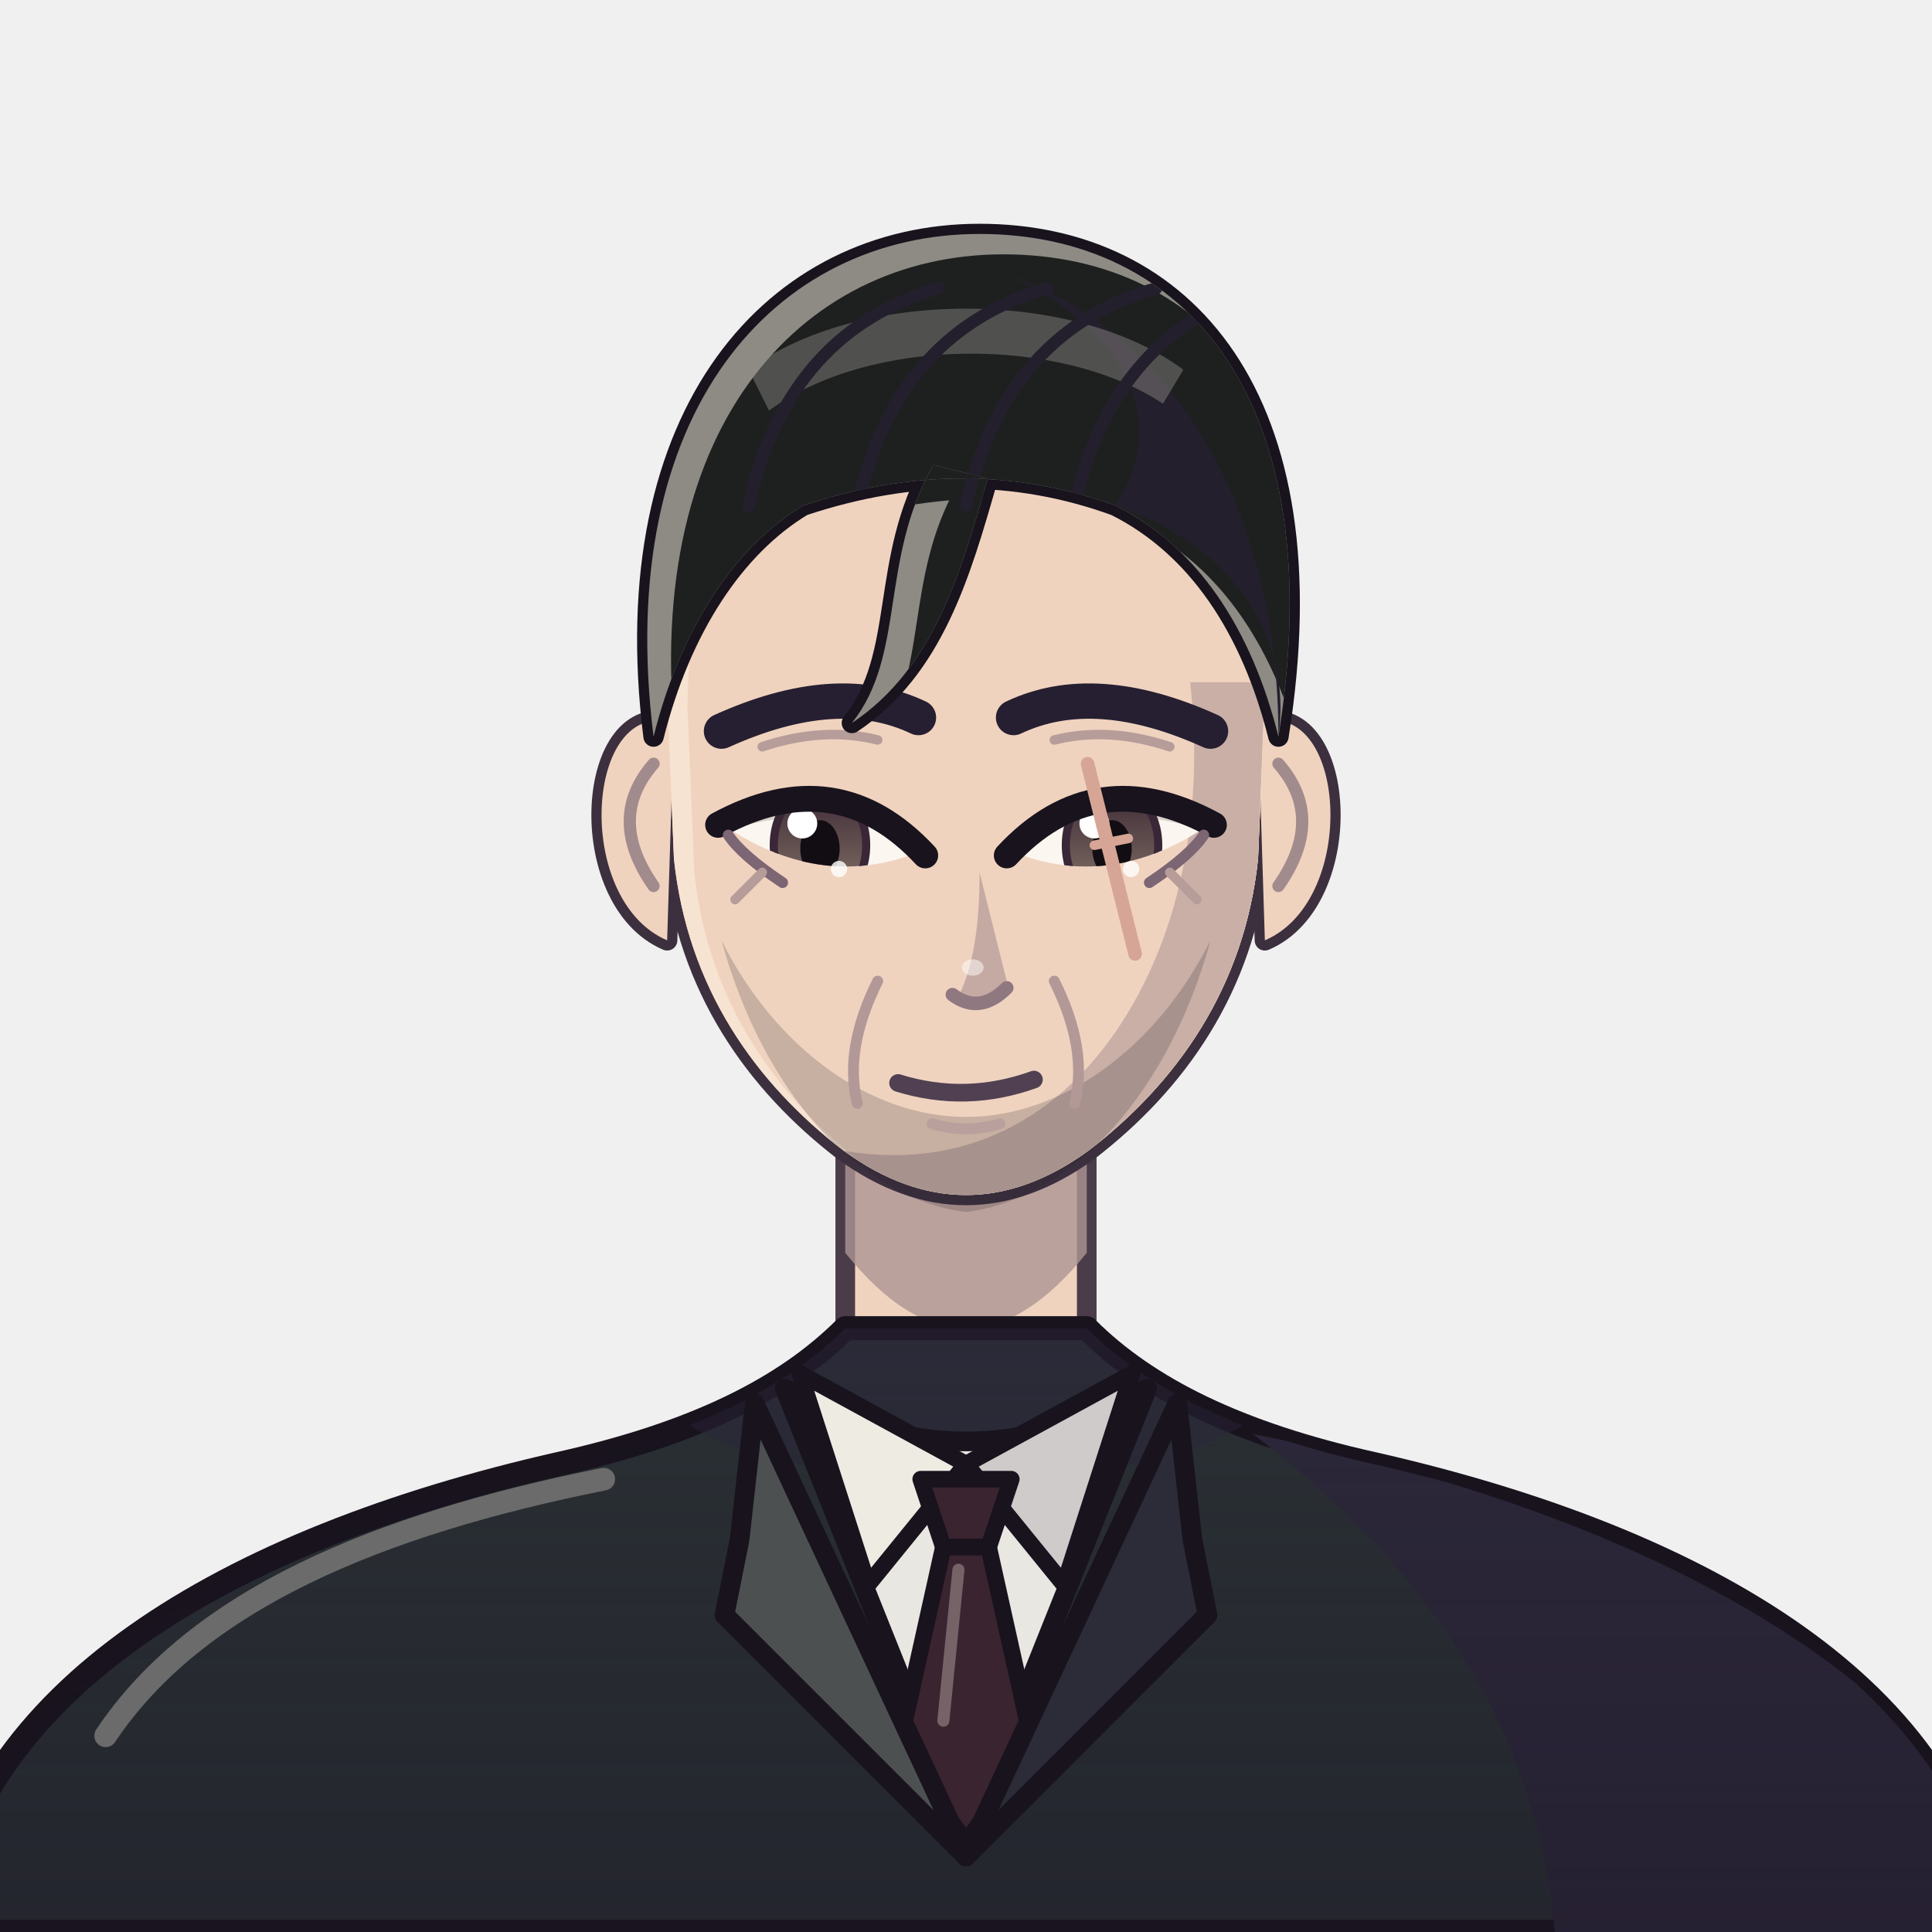
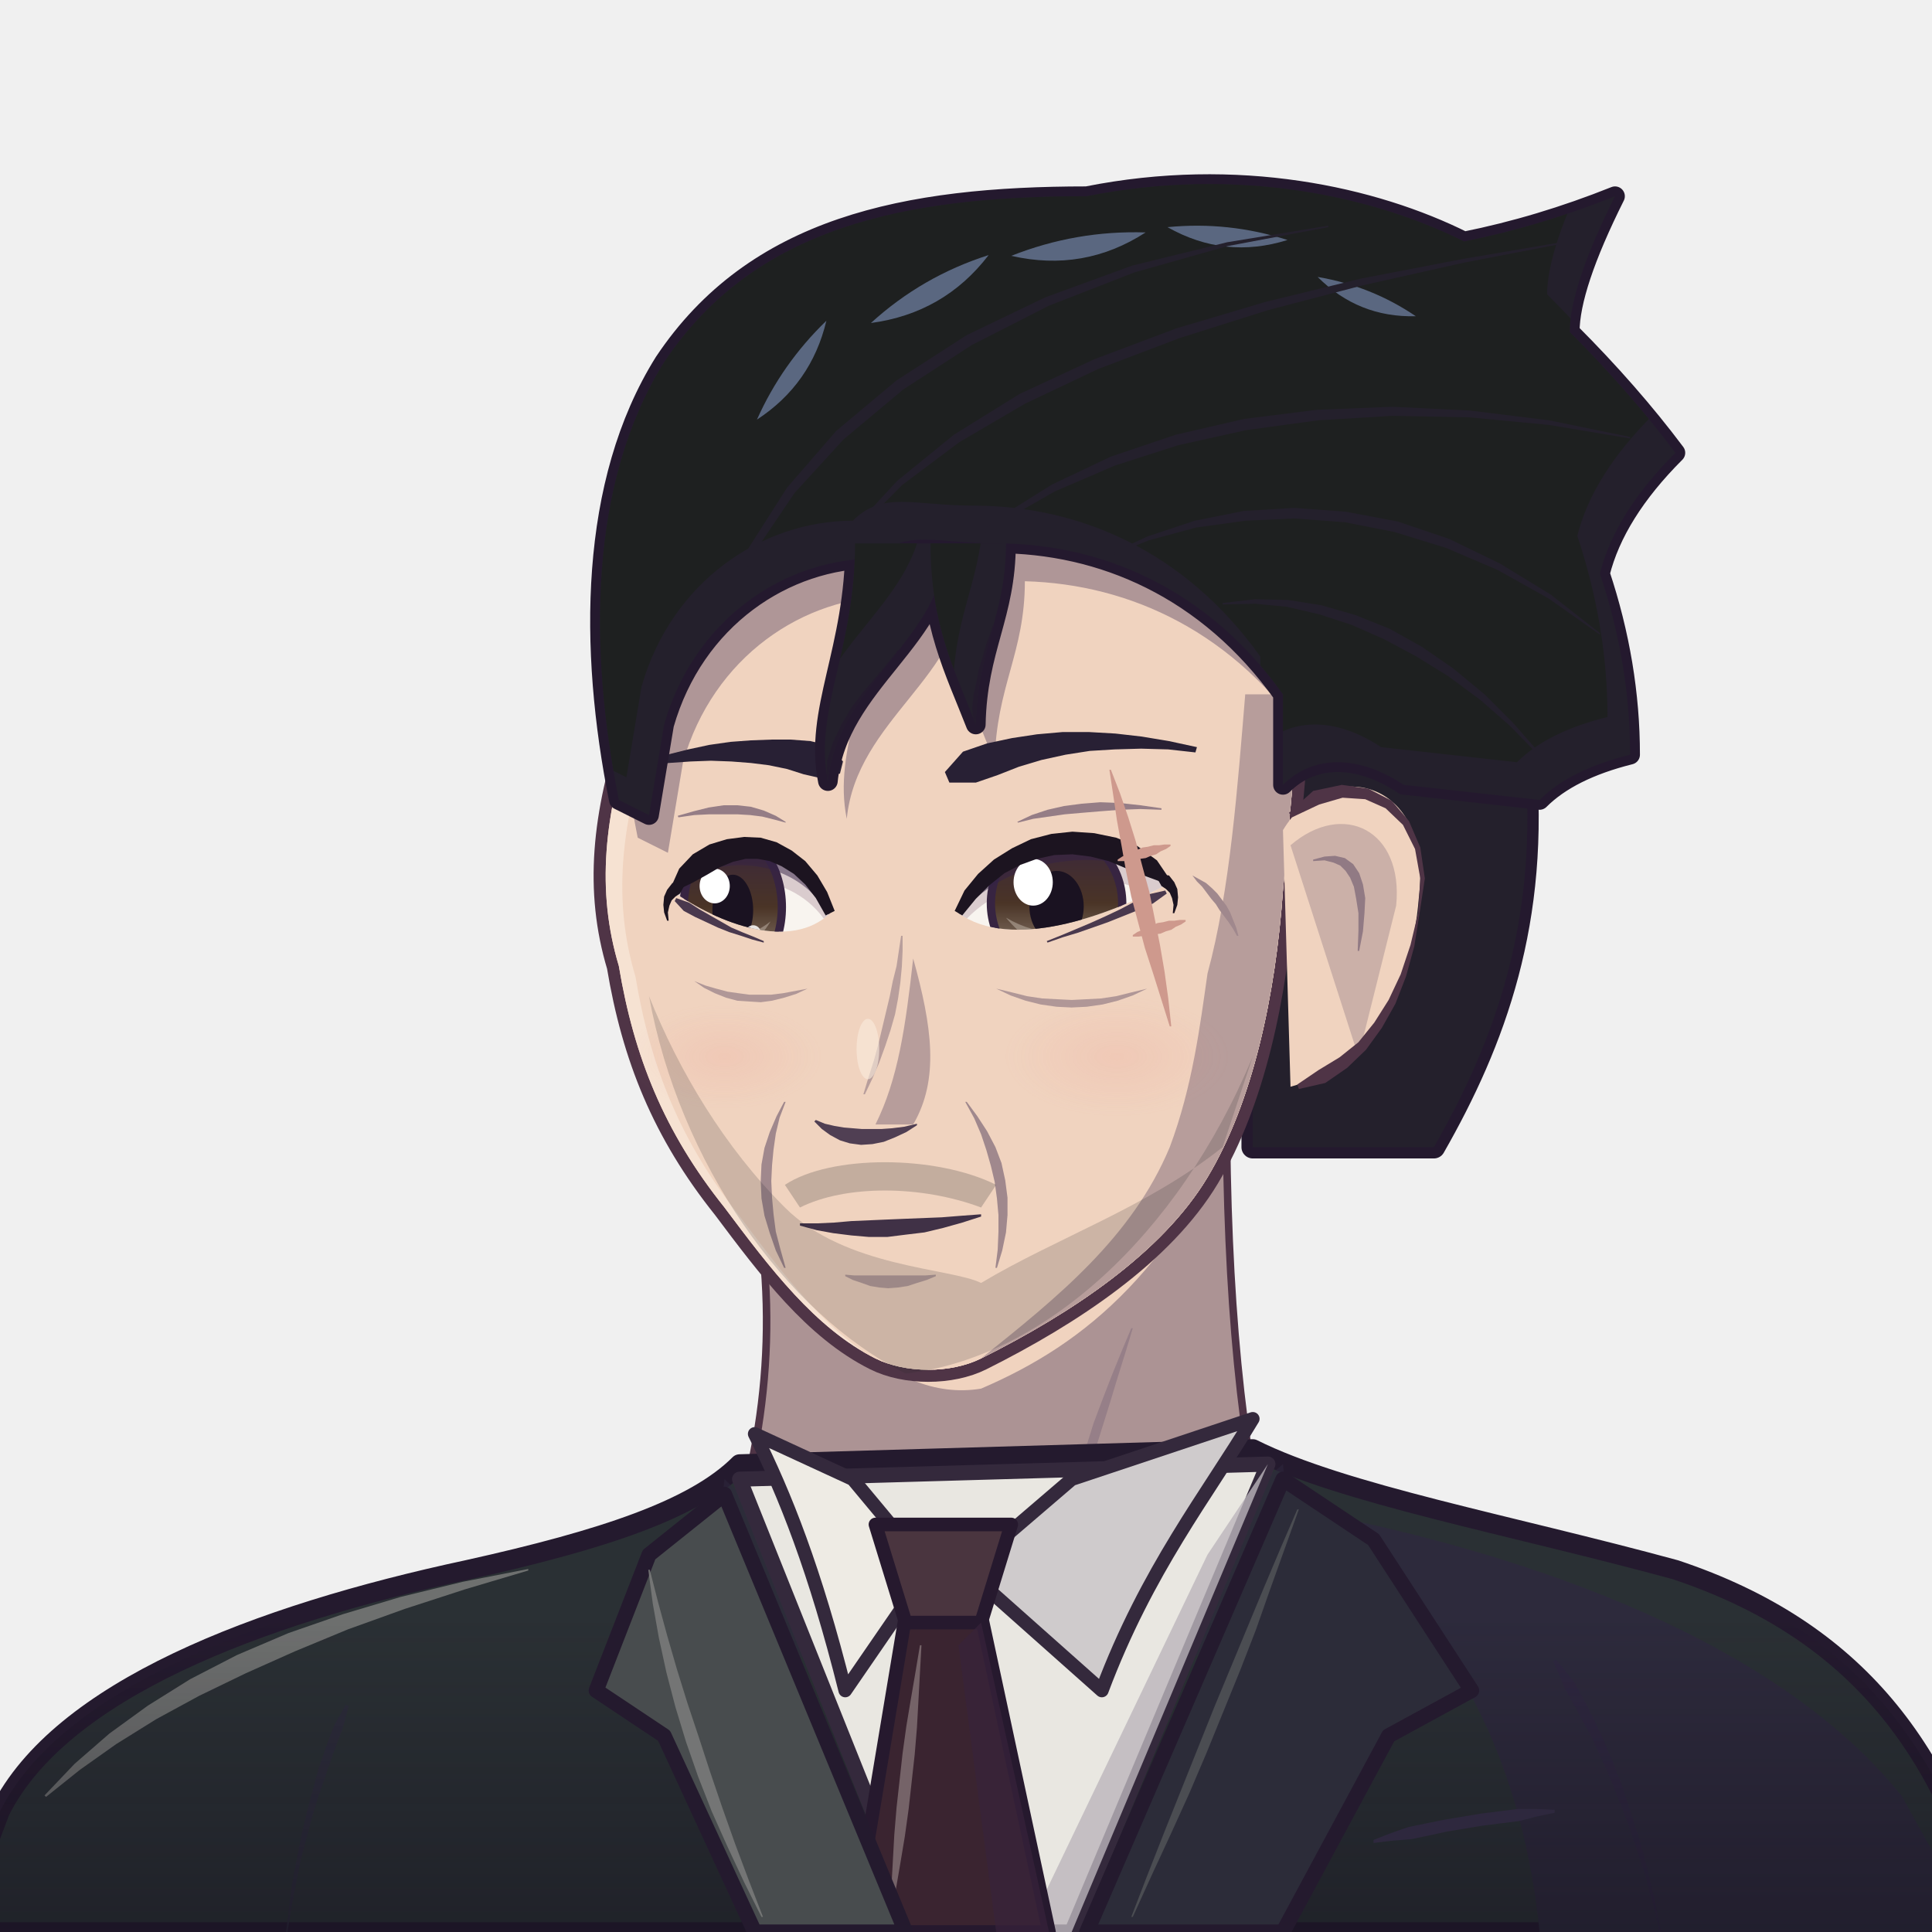
<svg xmlns="http://www.w3.org/2000/svg" width="384" height="384" viewBox="0 0 256 256">
  <defs>
+     <clipPath id="nk_bakcheolgyu">
+       <path d="M 100 156 C 104 174 102 192 96 208 L 168 208 C 164 192 162 172 162 146 Z" />
+     </clipPath>
    <clipPath id="cb">
-       <path d="M -8 256 C -4 224 30 204 74 194 C 92 190 104 184 112 176 L 144 176 C 152 184 164 190 182 194 C 226 204 260 224 264 256 Z" />
+       <path d="M -6 256 L 0 240 C 8 224 34 214 62 208 C 80 204 92 200 98 194 L 166 192 C 178 198 200 202 222 208 C 246 216 258 232 264 256 Z" />
    </clipPath>
-     <linearGradient id="bg_fade" x1="0" y1="0" x2="0" y2="1">
-       <stop offset="0" stop-color="#1a1424" stop-opacity="0" />
-       <stop offset="1" stop-color="#1a1424" stop-opacity="0.38" />
+     <linearGradient id="fade" x1="0" y1="0" x2="0" y2="1">
+       <stop offset="0" stop-color="#120e1a" stop-opacity="0" />
+       <stop offset="1" stop-color="#120e1a" stop-opacity="0.42" />
    </linearGradient>
-     <clipPath id="f_bakcheolgyu">
-       <path d="M 84 98 C 84 64 104 48 128 48 C 152 48 172 64 172 98 L 171 122 C 169 141 159 155 146 165 Q 128 178 110 165 C 97 155 87 141 85 122 Z" />
+     <clipPath id="fc_bakcheolgyu">
+       <path d="M 84 96 C 80 108 79 118 82 128 C 84 140 88 150 96 160 C 102 168 108 176 116 180 C 120 182 126 182 130 180 C 142 174 154 166 160 156 C 166 146 169 132 170 118 L 172 96 C 172 70 150 50 126 50 C 102 50 86 70 84 96 Z" />
    </clipPath>
-     <linearGradient id="ig_bakcheolgyu" x1="0" y1="0" x2="0" y2="1">
-       <stop offset="0" stop-color="#3b2835" />
-       <stop offset="1" stop-color="#89786a" />
+     <radialGradient id="bl_bakcheolgyu">
+       <stop offset="0" stop-color="#ee7d74" stop-opacity="0.12" />
+       <stop offset="1" stop-color="#ee7d74" stop-opacity="0" />
+     </radialGradient>
+     <clipPath id="e0_bakcheolgyu">
+       <path d="M 110 121 C 105.8 110.7 96.1 109.5 89 118 C 95.3 122.5 104.8 126 110 121 Z" />
+     </clipPath>
+     <linearGradient id="ig0_bakcheolgyu" x1="0" y1="0" x2="0" y2="1">
+       <stop offset="0" stop-color="#39263e" />
+       <stop offset="0.5" stop-color="#4a3426" />
+       <stop offset="1" stop-color="#a49689" />
    </linearGradient>
-     <clipPath id="e0_bakcheolgyu">
-       <path d="M 121 121 Q 109 109 93 117.5 Q 107 126.6 121 121 Z" />
+     <clipPath id="e1_bakcheolgyu">
+       <path d="M 127 121 C 132.6 110.7 145.5 108.5 155 117 C 146.6 121.5 134 126 127 121 Z" />
    </clipPath>
-     <clipPath id="e2_bakcheolgyu">
-       <path d="M 135 121 Q 147 109 163 117.5 Q 149 126.6 135 121 Z" />
+     <linearGradient id="ig1_bakcheolgyu" x1="0" y1="0" x2="0" y2="1">
+       <stop offset="0" stop-color="#39263e" />
+       <stop offset="0.5" stop-color="#4a3426" />
+       <stop offset="1" stop-color="#a49689" />
+     </linearGradient>
+     <clipPath id="h0_bakcheolgyu">
+       <path d="M 82 106 C 78 86 78 64 88 48 C 100 30 120 26 144 26 C 164 22 182 26 194 32 Q 204 30 214 26 Q 208 38 208 44 Q 216 52 222 60 Q 214 68 212 76 Q 216 88 216 100 Q 208 102 204 106 L 186 104 C 180 100 174 100 170 104 L 170 92 C 160 78 146 72 132 72 C 124 72 120 70 116 74 C 104 74 92 82 88 96 L 86 108 Z" />
    </clipPath>
-     <clipPath id="h_bakcheolgyu">
-       <path d="M 82 104 C 76 56 100 30 130 30 C 160 30 182 54 174 104 C 170 88 162 76 150 70 Q 128 62 104 70 C 94 76 86 88 82 104 Z" />
-       <path d="M 123.2 64 C 115.2 78 119.2 92 111.2 102 C 123.2 94 127.2 80 131.2 66 Z" />
+     <clipPath id="h1_bakcheolgyu">
+       <path d="M 113.3 72 C 113.3 86.2 107.8 94.1 109.7 103.5 C 111 90.3 125.3 84.6 125.3 72 Z" />
+     </clipPath>
+     <clipPath id="h2_bakcheolgyu">
+       <path d="M 123.3 72 C 123.3 82.8 126.5 88.8 129.3 96 C 129.5 85.9 133.3 81.6 133.3 72 Z" />
    </clipPath>
  </defs>
-   <path d="M 112 130 L 112 184 Q 128 196 144 184 L 144 130 Z" fill="#f0d3bf" stroke="#4a3c48" stroke-width="2.6" stroke-linejoin="round" stroke-linecap="round" />
-   <path d="M 112 140 Q 128 172 144 140 L 144 166 Q 128 186 112 166 Z" fill="#ae9594" opacity="0.8" />
-   <path d="M -8 256 C -4 224 30 204 74 194 C 92 190 104 184 112 176 L 144 176 C 152 184 164 190 182 194 C 226 204 260 224 264 256 Z" fill="#2a3034" stroke="#18131d" stroke-width="3.2" stroke-linejoin="round" stroke-linecap="round" />
+   <g fill="#24192e" stroke="#24192e" stroke-width="3" stroke-linejoin="round">
+     <path d="M 166 98 L 202 100 C 204 122 198 138 190 152 L 166 152 Z" />
+   </g>
+   <path d="M 166 98 L 202 100 C 204 122 198 138 190 152 L 166 152 Z" fill="#24202c" />
+   <path d="M 100 156 C 104 174 102 192 96 208 L 168 208 C 164 192 162 172 162 146 Z" fill="#f0d3bf" stroke="#4f3446" stroke-width="2" stroke-linejoin="round" stroke-linecap="round" />
+   <g clip-path="url(#nk_bakcheolgyu)">
+     <path d="M 94 150 C 106 174 118 186 130 184 C 144 178 156 168 166 144 L 170 190 C 150 198 118 200 94 194 Z" fill="#ac9394" />
+   </g>
+   <path d="M 149.9 176 L 148.6 179.1 147.3 182.3 146.1 185.4 144.9 188.6 143.9 191.8 142.9 195 142.1 198.3 141.3 201.5 140.6 204.7 139.9 208 140.1 208 141.1 204.9 142.1 201.7 143.1 198.5 144.1 195.4 145.1 192.2 146.1 189 147.1 185.8 148.1 182.5 149.1 179.3 150.1 176 Z" fill="#917a84" opacity="0.8" />
+   <path d="M -6 256 L 0 240 C 8 224 34 214 62 208 C 80 204 92 200 98 194 L 166 192 C 178 198 200 202 222 208 C 246 216 258 232 264 256 Z" fill="#2a3034" stroke="#241a2e" stroke-width="2.6" stroke-linejoin="round" stroke-linecap="round" />
  <g clip-path="url(#cb)">
-     <path d="M 166 190 C 206 198 244 214 262 240 L 266 256 L 206 256 C 204 232 192 210 166 190 Z" fill="#2c283a" />
-     <ellipse cx="128" cy="184" rx="40" ry="12" fill="#2c253c" opacity="0.45" />
-     <rect x="0" y="176" width="256" height="80" fill="url(#bg_fade)" />
+     <path d="M 172 200 C 204 206 236 218 252 238 L 262 256 L 204 256 C 202 236 194 214 172 200 Z" fill="#2d2a3c" />
+     <path d="M 96 196 C 114 214 150 212 170 194 L 172 214 C 150 226 112 226 94 214 Z" fill="#2e283e" opacity="0.5" />
  </g>
-   <path d="M 14 230 C 26 212 50 202 80 196" fill="none" stroke="#6a6b6a" stroke-width="3" stroke-linejoin="round" stroke-linecap="round" />
-   <path d="M 104 184 L 128 244 L 152 184 Q 128 198 104 184 Z" fill="#e9e7e1" stroke="#18131d" stroke-width="2.6" stroke-linejoin="round" stroke-linecap="round" />
-   <path d="M 106 182 L 115 210 L 128 194 Z" fill="#eeebe3" stroke="#18131d" stroke-width="2.2" stroke-linejoin="round" stroke-linecap="round" />
-   <path d="M 150 182 L 141 210 L 128 194 Z" fill="#cfcbcb" stroke="#18131d" stroke-width="2.2" stroke-linejoin="round" stroke-linecap="round" />
-   <path d="M 122 196 L 134 196 L 131 205 L 125 205 Z" fill="#3a2430" stroke="#18131d" stroke-width="2.2" stroke-linejoin="round" stroke-linecap="round" />
-   <path d="M 125 205 L 131 205 L 137 232 L 128 244 L 119 232 Z" fill="#3a2430" stroke="#18131d" stroke-width="2.2" stroke-linejoin="round" stroke-linecap="round" />
-   <path d="M 127 208 L 125 228" fill="none" stroke="#756367" stroke-width="1.6" stroke-linejoin="round" stroke-linecap="round" />
-   <path d="M 100 186 L 128 246 L 96 214 L 98 204 Z" fill="#4c5051" stroke="#18131d" stroke-width="2.6" stroke-linejoin="round" stroke-linecap="round" />
-   <path d="M 156 186 L 128 246 L 160 214 L 158 204 Z" fill="#2b2c37" stroke="#18131d" stroke-width="2.6" stroke-linejoin="round" stroke-linecap="round" />
-   <g transform="matrix(0.9 0 0 0.9 12.8 4)">
-     <g fill="#3c303f" stroke="#3c303f" stroke-width="3" stroke-linejoin="round">
-       <path d="M 85 102 C 72 98 70 128 84 134 Z" />
-       <path d="M 171 102 C 184 98 186 128 172 134 Z" />
-       <path d="M 84 98 C 84 64 104 48 128 48 C 152 48 172 64 172 98 L 171 122 C 169 141 159 155 146 165 Q 128 178 110 165 C 97 155 87 141 85 122 Z" />
+   <path d="M 6.1 238.1 L 10.6 234.5 15.4 231.1 20.7 227.8 26.4 224.7 32.6 221.7 39.1 218.8 46.1 215.9 53.6 213.2 61.6 210.6 70 208.1 70 207.9 61.3 209.6 53.1 211.6 45.4 213.9 38.2 216.4 31.4 219.3 25.2 222.5 19.6 226 14.5 229.7 9.9 233.7 5.9 237.9 Z" fill="#6e706f" />
+   <path d="M 205.8 220.1 L 207.3 223.6 209.1 226.9 210.9 230.2 212.5 233.7 214 237.2 215.4 240.8 216.7 244.5 217.9 248.2 219 252.1 219.9 256 220.1 256 219.3 252 218.4 248.1 217.4 244.3 216.2 240.5 215 236.8 213.6 233.2 212.1 229.7 210.4 226.2 208.6 222.9 206.2 219.9 Z" fill="#2e273f" />
+   <path d="M 45.8 225.9 L 44.3 228.6 43.2 231.5 42.2 234.4 41.4 237.4 40.6 240.4 39.9 243.4 39.3 246.5 38.7 249.6 38.3 252.8 37.9 256 38.1 256 38.6 252.8 39.2 249.7 39.8 246.6 40.6 243.6 41.4 240.6 42.3 237.7 43.3 234.8 44.3 231.9 45.4 229 46.2 226.1 Z" fill="#2d2a3c" opacity="0.8" />
+   <g clip-path="url(#cb)">
+     <rect x="0" y="214" width="256" height="42" fill="url(#fade)" />
+   </g>
+   <path d="M 98 196 L 122 256 L 142 256 L 168 194 Z" fill="#e9e7e1" stroke="#34293c" stroke-width="2" stroke-linejoin="round" stroke-linecap="round" />
+   <path d="M 142 256 L 168 194 L 160 206 L 136 256 Z" fill="#bbb5bb" opacity="0.8" />
+   <path d="M 100 190 C 104 198 108 208 112 224 L 123 208 L 113 196 Z" fill="#eeebe4" stroke="#34293c" stroke-width="1.8" stroke-linejoin="round" stroke-linecap="round" />
+   <path d="M 166 188 C 160 198 152 208 146 224 L 128 208 L 142 196 Z" fill="#cfcbcc" stroke="#34293c" stroke-width="1.8" stroke-linejoin="round" stroke-linecap="round" />
+   <path d="M 120 214 L 130 214 L 139 256 L 113 256 Z" fill="#3a2430" stroke="#26192e" stroke-width="1.8" stroke-linejoin="round" stroke-linecap="round" />
+   <path d="M 116 202 L 134 202 L 130 215 L 120 215 Z" fill="#4a353f" stroke="#26192e" stroke-width="1.8" stroke-linejoin="round" stroke-linecap="round" />
+   <path d="M 121.9 218 L 121.3 221.6 120.7 225.1 120.1 228.7 119.6 232.3 119.2 235.9 118.8 239.5 118.5 243.1 118.3 246.7 118.1 250.4 117.9 254 118.1 254 118.7 250.4 119.3 246.9 119.9 243.3 120.4 239.7 120.8 236.1 121.2 232.5 121.5 228.9 121.7 225.3 121.9 221.6 122.1 218 Z" fill="#756368" />
+   <path d="M 130 215 L 139 256 L 132 256 L 127 218 Z" fill="#37223a" opacity="0.7" />
+   <path d="M 96 198 L 120 256 L 100 256 L 88 230 L 79 224 L 86 206 Z" fill="#484c4e" stroke="#241a2e" stroke-width="2" stroke-linejoin="round" stroke-linecap="round" />
+   <path d="M 170 196 L 144 256 L 170 256 L 184 230 L 195 224 L 182 204 Z" fill="#2c2c39" stroke="#241a2e" stroke-width="2" stroke-linejoin="round" stroke-linecap="round" />
+   <path d="M 171.9 200 L 169.7 205.1 167.5 210.3 165.3 215.6 163.1 220.9 160.9 226.2 158.7 231.7 156.5 237.2 154.3 242.7 152.1 248.3 149.9 254 150.1 254 152.6 248.5 155.1 243.1 157.6 237.6 159.9 232.2 162.1 226.8 164.3 221.4 166.4 216 168.3 210.6 170.2 205.3 172.1 200 Z" fill="#5f6262" opacity="0.6" />
+   <path d="M 85.9 208 L 86.5 212.5 87.3 217 88.3 221.6 89.5 226.2 90.9 230.8 92.5 235.4 94.3 240 96.4 244.7 98.6 249.4 100.9 254 101.1 254 99.2 249.1 97.4 244.3 95.7 239.5 94.1 234.8 92.6 230.2 91.1 225.7 89.7 221.2 88.4 216.7 87.2 212.3 86.1 208 Z" fill="#7f807e" opacity="0.8" />
+   <path d="M 182 244.2 L 184.5 243.9 187 243.7 189.4 243.2 191.7 242.7 194.1 242.3 196.5 241.9 198.9 241.6 201.3 241.3 203.6 240.7 206 240.2 206 239.8 203.6 239.7 201.1 239.7 198.7 240 196.3 240.3 193.9 240.7 191.5 241.1 189 241.6 186.6 242.1 184.3 242.9 182 243.8 Z" fill="#2e283e" />
+   <g fill="#4f3446" stroke="#4f3446" stroke-width="3.2" stroke-linejoin="round">
+     <path d="M 84 96 C 80 108 79 118 82 128 C 84 140 88 150 96 160 C 102 168 108 176 116 180 C 120 182 126 182 130 180 C 142 174 154 166 160 156 C 166 146 169 132 170 118 L 172 96 C 172 70 150 50 126 50 C 102 50 86 70 84 96 Z" />
+   </g>
+   <path d="M 84 96 C 80 108 79 118 82 128 C 84 140 88 150 96 160 C 102 168 108 176 116 180 C 120 182 126 182 130 180 C 142 174 154 166 160 156 C 166 146 169 132 170 118 L 172 96 C 172 70 150 50 126 50 C 102 50 86 70 84 96 Z" fill="#f0d3bf" />
+   <g clip-path="url(#fc_bakcheolgyu)">
+     <path d="M 84 96 C 80 108 79 118 82 128 C 84 140 88 150 96 160 C 102 168 108 176 116 180 C 120 182 126 182 130 180 C 142 174 154 166 160 156 C 166 146 169 132 170 118 L 172 96 C 172 70 150 50 126 50 C 102 50 86 70 84 96 Z" fill="#f6e2d2" />
+     <g transform="translate(2.2 1.4)">
+       <path d="M 84 96 C 80 108 79 118 82 128 C 84 140 88 150 96 160 C 102 168 108 176 116 180 C 120 182 126 182 130 180 C 142 174 154 166 160 156 C 166 146 169 132 170 118 L 172 96 C 172 70 150 50 126 50 C 102 50 86 70 84 96 Z" fill="#f0d3bf" />
    </g>
-     <g>
-       <path d="M 85 102 C 72 98 70 128 84 134 Z" fill="#f0d3bf" />
-       <path d="M 171 102 C 184 98 186 128 172 134 Z" fill="#f0d3bf" />
-       <path d="M 84 98 C 84 64 104 48 128 48 C 152 48 172 64 172 98 L 171 122 C 169 141 159 155 146 165 Q 128 178 110 165 C 97 155 87 141 85 122 Z" fill="#f0d3bf" />
-     </g>
-     <g clip-path="url(#f_bakcheolgyu)">
-       <path d="M 84 98 C 84 64 104 48 128 48 C 152 48 172 64 172 98 L 171 122 C 169 141 159 155 146 165 Q 128 178 110 165 C 97 155 87 141 85 122 Z" fill="#f7e3d1" />
-       <g transform="translate(3 2)">
-         <path d="M 84 98 C 84 64 104 48 128 48 C 152 48 172 64 172 98 L 171 122 C 169 141 159 155 146 165 Q 128 178 110 165 C 97 155 87 141 85 122 Z" fill="#f0d3bf" />
-       </g>
-       <path d="M 172 96 L 171 122 C 169 141 159 155 146 165 Q 128 178 110 165 C 128 168 142 160 151 146 C 160 132 163 114 161 96 Z" fill="#a28b8d" opacity="0.5" />
-     </g>
-     <path d="M 82 108 Q 75 116 82 126" fill="none" stroke="#a28b8d" stroke-width="1.8" stroke-linejoin="round" stroke-linecap="round" />
-     <path d="M 174 108 Q 181 116 174 126" fill="none" stroke="#a28b8d" stroke-width="1.8" stroke-linejoin="round" stroke-linecap="round" />
-     <path d="M 92 134 C 98 156 112 172 128 174 C 144 172 158 156 164 134 C 156 150 142 160 128 160 C 114 160 100 150 92 134 Z" fill="#212027" opacity="0.2" />
-     <path d="M 121 121 Q 109 109 93 117.5 Q 107 126.6 121 121 Z" fill="#fbf7f0" />
-     <g clip-path="url(#e0_bakcheolgyu)">
-       <path d="M 121 109 L 93 109 L 93 117.8 Q 107 113.4 121 117.8 Z" fill="#a28b8d" opacity="0.35" />
-       <ellipse cx="106.5" cy="120" rx="6.8" ry="8.8" fill="url(#ig_bakcheolgyu)" stroke="#392737" stroke-width="1.2" />
-       <ellipse cx="106.5" cy="120.5" rx="2.9" ry="4.2" fill="#120d12" />
-     </g>
-     <circle cx="103.9" cy="116.8" r="2.2" fill="#ffffff" />
-     <circle cx="109.3" cy="123.5" r="1.2" fill="#ffffff" opacity="0.8" />
-     <path d="M 122 121.5 Q 109 107.5 91.5 117" fill="none" stroke="#18131d" stroke-width="3.8" stroke-linejoin="round" stroke-linecap="round" />
-     <path d="M 101 125.5 Q 95 121.5 93 118.5" fill="none" stroke="#7c6674" stroke-width="1.6" stroke-linejoin="round" stroke-linecap="round" />
-     <path d="M 115 104.5 Q 107 102.5 98 105.5" fill="none" stroke="#b69d9a" stroke-width="1.4" stroke-linejoin="round" stroke-linecap="round" />
-     <path d="M 121 101.2 Q 109 95.5 92 103.2" fill="none" stroke="#261f31" stroke-width="5.2" stroke-linejoin="round" stroke-linecap="round" />
-     <path d="M 135 121 Q 147 109 163 117.5 Q 149 126.6 135 121 Z" fill="#fbf7f0" />
-     <g clip-path="url(#e2_bakcheolgyu)">
-       <path d="M 135 109 L 163 109 L 163 117.8 Q 149 113.4 135 117.8 Z" fill="#a28b8d" opacity="0.35" />
-       <ellipse cx="149.5" cy="120" rx="6.8" ry="8.8" fill="url(#ig_bakcheolgyu)" stroke="#392737" stroke-width="1.2" />
-       <ellipse cx="149.5" cy="120.5" rx="2.9" ry="4.2" fill="#120d12" />
-     </g>
-     <circle cx="146.9" cy="116.8" r="2.2" fill="#ffffff" />
-     <circle cx="152.3" cy="123.5" r="1.2" fill="#ffffff" opacity="0.8" />
-     <path d="M 134 121.5 Q 147 107.5 164.5 117" fill="none" stroke="#18131d" stroke-width="3.8" stroke-linejoin="round" stroke-linecap="round" />
-     <path d="M 155 125.5 Q 161 121.5 163 118.5" fill="none" stroke="#7c6674" stroke-width="1.6" stroke-linejoin="round" stroke-linecap="round" />
-     <path d="M 141 104.5 Q 149 102.5 158 105.5" fill="none" stroke="#b69d9a" stroke-width="1.4" stroke-linejoin="round" stroke-linecap="round" />
-     <path d="M 135 101.2 Q 147 95.5 164 103.2" fill="none" stroke="#261f31" stroke-width="5.2" stroke-linejoin="round" stroke-linecap="round" />
-     <path d="M 130 124 L 134 140 Q 131 144 127 142 Q 130 136 130 124 Z" fill="#998287" opacity="0.5" />
-     <path d="M 126 142 Q 130 145 134 141" fill="none" stroke="#8f7880" stroke-width="2" stroke-linejoin="round" stroke-linecap="round" />
-     <ellipse cx="129" cy="138" rx="1.6" ry="1.2" fill="#ffffff" opacity="0.5" />
-     <path d="M 118 155 Q 128 158.1 138 154.5" fill="none" stroke="#504052" stroke-width="2.6" stroke-linejoin="round" stroke-linecap="round" />
-     <path d="M 123 161 Q 128 162.5 133 161" fill="none" stroke="#baa09c" stroke-width="1.6" stroke-linejoin="round" stroke-linecap="round" />
-     <path d="M 115 140 Q 110 150 112 158" fill="none" stroke="#b29997" stroke-width="1.6" stroke-linejoin="round" stroke-linecap="round" />
-     <path d="M 98 124 L 94 128" fill="none" stroke="#b69d9a" stroke-width="1.4" stroke-linejoin="round" stroke-linecap="round" />
-     <path d="M 141 140 Q 146 150 144 158" fill="none" stroke="#b29997" stroke-width="1.6" stroke-linejoin="round" stroke-linecap="round" />
-     <path d="M 158 124 L 162 128" fill="none" stroke="#b69d9a" stroke-width="1.4" stroke-linejoin="round" stroke-linecap="round" />
-     <path d="M 145.9 108 L 152.9 136" fill="none" stroke="#d7a596" stroke-width="2" stroke-linejoin="round" stroke-linecap="round" />
-     <path d="M 146.9 120 L 151.9 119" fill="none" stroke="#d7a596" stroke-width="1.4" stroke-linejoin="round" stroke-linecap="round" />
-     <g fill="#18131d" stroke="#18131d" stroke-width="3" stroke-linejoin="round">
-       <path d="M 82 104 C 76 56 100 30 130 30 C 160 30 182 54 174 104 C 170 88 162 76 150 70 Q 128 62 104 70 C 94 76 86 88 82 104 Z" />
-       <path d="M 123.2 64 C 115.2 78 119.2 92 111.2 102 C 123.2 94 127.2 80 131.2 66 Z" />
-     </g>
-     <g>
-       <path d="M 82 104 C 76 56 100 30 130 30 C 160 30 182 54 174 104 C 170 88 162 76 150 70 Q 128 62 104 70 C 94 76 86 88 82 104 Z" fill="#1e2020" />
-       <path d="M 123.2 64 C 115.2 78 119.2 92 111.2 102 C 123.2 94 127.2 80 131.2 66 Z" fill="#1e2020" />
-     </g>
-     <g clip-path="url(#h_bakcheolgyu)">
-       <path d="M 82 104 C 76 56 100 30 130 30 C 160 30 182 54 174 104 C 170 88 162 76 150 70 Q 128 62 104 70 C 94 76 86 88 82 104 Z" fill="#8e8b84" />
-       <path d="M 123.2 64 C 115.2 78 119.2 92 111.2 102 C 123.2 94 127.2 80 131.2 66 Z" fill="#8e8b84" />
-       <g transform="translate(3.5 3)">
-         <path d="M 82 104 C 76 56 100 30 130 30 C 160 30 182 54 174 104 C 170 88 162 76 150 70 Q 128 62 104 70 C 94 76 86 88 82 104 Z" fill="#1e2020" />
-         <path d="M 123.2 64 C 115.2 78 119.2 92 111.2 102 C 123.2 94 127.2 80 131.2 66 Z" fill="#1e2020" />
-       </g>
-       <path d="M 150 70 C 168 76 176 90 174 104 C 174 70 158 44 134 36 C 152 44 158 58 150 70 Z" fill="#241f2d" />
-       <path d="M 96 50 C 112 38 144 38 160 50 L 157 55 C 142 45 114 45 99 56 Z" fill="#8e8b84" opacity="0.45" />
-       <path d="M 96 70 C 100 52 110 42 124 38" fill="none" stroke="#241f2d" stroke-width="1.8" stroke-linejoin="round" stroke-linecap="round" />
-       <path d="M 112 70 C 116 52 126 42 140 38" fill="none" stroke="#241f2d" stroke-width="1.8" stroke-linejoin="round" stroke-linecap="round" />
-       <path d="M 128 70 C 132 52 142 42 156 38" fill="none" stroke="#241f2d" stroke-width="1.8" stroke-linejoin="round" stroke-linecap="round" />
-       <path d="M 144 70 C 148 52 158 42 172 38" fill="none" stroke="#241f2d" stroke-width="1.8" stroke-linejoin="round" stroke-linecap="round" />
+     <path d="M 173 92 L 170 118 C 169 132 166 146 160 156 C 154 166 142 174 130 180 C 140 172 150 164 155 152 C 158 144 159 136 160 129 C 163 118 164 104 165 92 Z" fill="#b79d9b" />
+     <g transform="translate(2.5 5)">
+       <path d="M 82 106 C 78 86 78 64 88 48 C 100 30 120 26 144 26 C 164 22 182 26 194 32 Q 204 30 214 26 Q 208 38 208 44 Q 216 52 222 60 Q 214 68 212 76 Q 216 88 216 100 Q 208 102 204 106 L 186 104 C 180 100 174 100 170 104 L 170 92 C 160 78 146 72 132 72 C 124 72 120 70 116 74 C 104 74 92 82 88 96 L 86 108 Z" fill="#af9697" />
+       <path d="M 113.3 72 C 113.3 86.2 107.8 94.1 109.7 103.5 C 111 90.3 125.3 84.6 125.3 72 Z" fill="#af9697" />
+       <path d="M 123.3 72 C 123.3 82.8 126.5 88.8 129.3 96 C 129.5 85.9 133.3 81.6 133.3 72 Z" fill="#af9697" />
    </g>
  </g>
+   <ellipse cx="96" cy="140" rx="13" ry="7" fill="url(#bl_bakcheolgyu)" />
+   <ellipse cx="148" cy="140" rx="15" ry="8" fill="url(#bl_bakcheolgyu)" />
+   <path d="M 110 121 C 105.8 110.7 96.1 109.5 89 118 C 95.3 122.5 104.8 126 110 121 Z" fill="#f8f4ef" />
+   <g clip-path="url(#e0_bakcheolgyu)">
+     <path d="M 110 120 C 105.8 110.7 96.1 109.5 89 117 L 89 121 C 96.1 114.5 105.8 115.7 110 123 Z" fill="#c1abb2" opacity="0.55" />
+     <ellipse cx="97.1" cy="120.2" rx="6.5" ry="9.4" fill="url(#ig0_bakcheolgyu)" stroke="#372441" stroke-width="1.1" />
+     <path d="M 92 122.1 Q 97.1 130.1 102.1 122.1 Q 97.1 126 92 122.1 Z" fill="#baada1" opacity="0.55" />
+     <ellipse cx="97.1" cy="120.6" rx="2.7" ry="4.7" fill="#1a1221" />
+     <path d="M 110 112 L 89 109 L 89 117.5 C 96.1 112.7 105.8 113.9 110 121.5 Z" fill="#342245" opacity="0.5" />
+     <ellipse cx="94.7" cy="117.4" rx="2" ry="2.3" fill="#ffffff" />
+     <circle cx="99.8" cy="123.6" r="1" fill="#ffffff" opacity="0.85" />
+   </g>
+   <path d="M 110.6 120.7 L 109.6 118.2 108.3 116 106.7 114.1 104.9 112.7 102.9 111.6 100.8 111 98.6 110.9 96.3 111.2 94 111.9 91.8 113.2 90 115.1 88.8 117.8 89.2 118.2 91.7 117 93.7 115.9 95.4 114.9 97.1 114.2 98.8 113.8 100.4 113.8 102 114.1 103.6 114.8 105.2 115.8 106.7 117.2 108.1 119 109.4 121.3 Z" fill="#1c1420" />
+   <path d="M 90.4 116.9 L 89.1 117 88.4 117.9 88 118.8 87.9 119.9 88 120.9 88.4 122 88.6 122 88.5 120.9 88.7 120 89 119.3 89.5 118.8 90.1 118.4 90.6 117.5 Z" fill="#1c1420" />
+   <path d="M 89.4 119.4 L 90.6 120.7 92.1 121.5 93.6 122.2 95.1 122.9 96.6 123.5 98.2 124 99.7 124.5 101.2 124.9 101.2 124.7 99.8 124.1 98.3 123.5 96.9 122.9 95.5 122.1 94.1 121.3 92.7 120.5 91.3 119.6 89.6 119 Z" fill="#4a394e" />
+   <path d="M 104.1 108.9 L 102.8 108.1 101.2 107.4 99.5 106.9 97.7 106.7 95.9 106.7 93.9 107 91.9 107.5 89.8 108.1 89.9 108.3 92 108 94 107.9 95.9 107.9 97.7 107.9 99.4 108 101 108.2 102.6 108.6 104.1 109 Z" fill="#957d86" />
+   <path d="M 127 121 C 132.6 110.7 145.5 108.5 155 117 C 146.6 121.5 134 126 127 121 Z" fill="#f8f4ef" />
+   <g clip-path="url(#e1_bakcheolgyu)">
+     <path d="M 127 120 C 132.6 110.7 145.5 108.5 155 116 L 155 120 C 145.5 113.5 132.6 115.7 127 123 Z" fill="#c1abb2" opacity="0.55" />
+     <ellipse cx="140" cy="119.7" rx="8.7" ry="9.4" fill="url(#ig1_bakcheolgyu)" stroke="#372441" stroke-width="1.1" />
+     <path d="M 133.3 121.6 Q 140 129.6 146.8 121.6 Q 140 125.5 133.3 121.6 Z" fill="#baada1" opacity="0.55" />
+     <ellipse cx="140" cy="120.1" rx="3.6" ry="4.7" fill="#1a1221" />
+     <path d="M 127 112 L 155 108 L 155 116.5 C 145.5 111.7 132.6 113.9 127 121.5 Z" fill="#342245" opacity="0.5" />
+     <ellipse cx="136.9" cy="116.9" rx="2.6" ry="3.1" fill="#ffffff" />
+     <circle cx="143.7" cy="123.1" r="1.2" fill="#ffffff" opacity="0.85" />
+   </g>
+   <path d="M 127.5 121.3 L 129.3 119.1 131.1 117.3 133.1 115.7 135.2 114.6 137.4 113.8 139.7 113.3 142.1 113.2 144.5 113.5 146.9 114.1 149.3 115.1 151.8 116.1 154.8 117.2 155.2 116.8 153.3 114 150.7 112.1 147.9 111 145 110.4 142.1 110.2 139.3 110.5 136.6 111.2 134.1 112.4 131.7 113.9 129.6 115.8 127.8 118 126.5 120.7 Z" fill="#1c1420" />
+   <path d="M 153.4 116.5 L 153.9 117.4 154.5 117.8 155 118.3 155.3 119 155.5 119.9 155.4 121 155.6 121 156 119.9 156.1 118.9 156 117.8 155.6 116.9 154.9 116 153.6 115.9 Z" fill="#1c1420" />
+   <path d="M 154.4 118 L 152.2 118.5 150.3 119.5 148.4 120.5 146.5 121.4 144.5 122.3 142.6 123.1 140.7 123.9 138.7 124.7 138.8 124.9 140.8 124.2 142.8 123.6 144.8 122.9 146.8 122.2 148.8 121.4 150.8 120.6 152.8 119.7 154.6 118.4 Z" fill="#4a394e" />
+   <path d="M 134.9 109 L 136.9 108.5 139 108.2 141.1 107.9 143.4 107.7 145.8 107.5 148.4 107.3 151.1 107.2 153.9 107.3 153.9 107.1 151.1 106.7 148.4 106.4 145.8 106.3 143.3 106.5 141 106.8 138.8 107.3 136.7 108 134.8 108.9 Z" fill="#957d86" />
+   <path d="M 121 127 C 123.5 136 124.5 143 121 149 L 116 149 C 119 143 120 136 121 127 Z" fill="#b79d9b" />
+   <path d="M 119.4 124 L 119.1 126 118.8 128 118.3 130 117.9 132 117.4 134.1 116.9 136.2 116.4 138.3 115.8 140.5 115.1 142.7 114.4 145 114.6 145 115.6 142.9 116.5 140.8 117.3 138.6 118 136.5 118.6 134.4 119 132.3 119.3 130.2 119.5 128.1 119.6 126 119.6 124 Z" fill="#a0888d" opacity="0.7" />
+   <path d="M 107.9 148.6 L 108.9 149.6 110 150.4 111.3 151.1 112.6 151.5 114.1 151.7 115.6 151.6 117.1 151.3 118.6 150.7 120.1 150 121.5 149.1 121.5 148.9 119.8 149.3 118.2 149.5 116.8 149.6 115.4 149.6 114.2 149.6 113 149.5 111.8 149.4 110.6 149.2 109.3 148.9 108.1 148.4 Z" fill="#503f53" />
+   <ellipse cx="115" cy="139" rx="1.5" ry="4" fill="#faecde" opacity="0.6" />
+   <path d="M 106 162.4 L 108.2 163 110.4 163.4 112.8 163.7 115.1 163.9 117.6 163.9 120 163.6 122.5 163.3 125 162.7 127.5 162 130 161.2 130 160.9 127.3 161.1 124.8 161.3 122.3 161.4 119.8 161.5 117.4 161.6 115.1 161.7 112.8 161.8 110.5 162 108.3 162.1 106 162.1 Z" fill="#403146" />
+   <path d="M 112 169.1 L 113 169.6 114.2 170 115.3 170.4 116.5 170.6 117.7 170.7 119 170.6 120.3 170.4 121.5 170 122.8 169.6 124 169.1 124 168.9 122.6 169 121.4 169 120.1 169 118.9 169 117.8 169 116.6 169 115.5 169 114.3 169 113.2 169 112 168.9 Z" fill="#b79d9b" />
+   <path d="M 103.9 146 L 102.9 147.9 102 150 101.3 152.1 100.9 154.3 100.8 156.5 100.9 158.8 101.3 161.1 102 163.4 102.8 165.7 103.9 168 104.1 168 103.4 165.5 102.8 163.2 102.5 160.9 102.3 158.7 102.2 156.5 102.3 154.4 102.5 152.3 102.8 150.2 103.3 148.1 104.1 146 Z" fill="#a0888d" />
+   <path d="M 127.9 146 L 129.1 148.2 130 150.3 130.7 152.4 131.3 154.5 131.8 156.6 132.1 158.8 132.3 161 132.3 163.2 132.2 165.6 131.9 168 132.1 168 132.8 165.7 133.3 163.3 133.5 161 133.5 158.7 133.2 156.4 132.7 154.1 131.9 152 130.8 149.9 129.5 147.9 128.1 146 Z" fill="#a0888d" />
+   <path d="M 92 130 L 93.3 130.9 94.7 131.6 96.2 132.2 97.7 132.6 99.2 132.7 100.8 132.8 102.3 132.6 103.9 132.2 105.5 131.7 107 131 107 131 105.4 131.3 103.8 131.6 102.2 131.8 100.7 131.8 99.3 131.8 97.8 131.6 96.4 131.4 94.9 131 93.5 130.6 92 130 Z" fill="#a0888d" opacity="0.8" />
+   <path d="M 132 131 L 133.9 131.9 135.9 132.6 137.9 133.1 140 133.4 142 133.5 144 133.4 146.1 133.1 148.1 132.6 150.1 131.9 152 131 152 131 149.9 131.5 147.9 132 145.9 132.3 144 132.4 142 132.5 140 132.4 138.1 132.3 136.1 132 134.1 131.5 132 131 Z" fill="#a0888d" opacity="0.8" />
+   <path d="M 158 116 L 158.6 116.8 159.3 117.5 159.9 118.3 160.5 119.1 161.1 119.8 161.6 120.6 162.2 121.4 162.8 122.2 163.4 123.1 163.9 124 164.1 124 163.8 122.9 163.4 121.9 163 120.9 162.5 120 161.9 119.2 161.3 118.4 160.6 117.7 159.8 117 158.9 116.5 158 116 Z" fill="#a0888d" />
+   <path d="M 86 132 C 90 154 104 174 120 182 C 138 180 156 164 166 140 L 162 152 C 152 160 140 164 130 170 C 126 168 112 168 104 160 C 96 152 90 142 86 132 Z" fill="#26262a" opacity="0.18" />
+   <path d="M 104 157 C 110 153 124 153 132 157 L 130 160 C 122 157 112 157 106 160 Z" fill="#26262a" opacity="0.22" />
+   <path d="M 147 102 L 147.5 105.3 148 108.7 148.6 112 149.2 115.4 149.9 118.8 150.8 122.2 151.7 125.6 152.8 129 153.9 132.5 155 136 155.2 136 154.8 132.3 154.3 128.7 153.7 125.2 153 121.7 152.3 118.2 151.4 114.9 150.5 111.5 149.5 108.3 148.4 105.1 147.2 102 Z" fill="#ce998d" />
+   <path d="M 148.1 114.1 L 148.9 114.1 149.6 114 150.4 114 151.1 113.8 151.8 113.7 152.5 113.4 153.2 113.2 153.8 112.8 154.5 112.5 155.1 112.1 155.1 111.9 154.3 111.9 153.6 112 152.9 112 152.1 112.2 151.4 112.3 150.7 112.6 150.1 112.8 149.4 113.2 148.7 113.5 148.1 113.9 Z" fill="#ce998d" />
+   <path d="M 150.1 124.1 L 150.9 124.1 151.6 124 152.4 124 153.1 123.8 153.8 123.7 154.5 123.4 155.2 123.2 155.8 122.8 156.5 122.5 157.1 122.1 157.1 121.9 156.3 121.9 155.6 122 154.9 122 154.1 122.2 153.4 122.3 152.7 122.6 152.1 122.8 151.4 123.2 150.7 123.5 150.1 123.9 Z" fill="#ce998d" />
+   <path d="M 111.7 100.9 L 109.9 98.8 107.4 98.2 104.8 98 102.2 98 99.5 98.1 96.8 98.3 94 98.7 91.2 99.3 88.4 100 85.4 100.9 85.6 101.5 88.6 101.1 91.5 100.9 94.2 100.8 96.9 100.9 99.5 101.1 101.9 101.4 104.3 101.9 106.5 102.6 108.7 103.1 111.3 102.5 Z" fill="#282034" />
+   <path d="M 125.8 103.7 L 129.3 103.7 132.2 102.7 135 101.6 138 100.7 141.2 100 144.4 99.5 147.7 99.3 151.2 99.2 154.8 99.3 158.4 99.7 158.6 99 154.9 98.2 151.3 97.6 147.8 97.2 144.3 97 140.8 97 137.4 97.3 134.1 97.8 130.8 98.5 127.6 99.6 125.2 102.3 Z" fill="#282034" />
+   <path d="M 170 110 C 176 100 190 103 188 119 C 187 131 182 141 171 144 Z" fill="#f0d3bf" />
+   <path d="M 171 112 C 178 106 186 110 185 120 L 180 140 Z" fill="#bba19e" opacity="0.7" />
+   <path d="M 171.2 108.3 L 174.8 106.6 177.9 105.7 180.9 105.9 183.6 107.1 185.9 109.3 187.5 112.5 188.2 116.4 187.9 121 188.1 121 188.8 116.4 188.2 112.3 186.7 108.8 184.4 106.1 181.3 104.5 177.8 104 174 104.8 170.8 107.7 Z" fill="#4f3446" />
+   <path d="M 187.9 121 L 186.9 125.2 185.6 129.1 184 132.5 182.1 135.5 180 138.1 177.5 140.1 174.7 141.8 171.9 143.7 172.1 144.3 175.6 143.5 178.5 141.5 181 139.1 183.1 136.2 184.9 133 186.3 129.4 187.4 125.4 188.1 121 Z" fill="#4f3446" />
+   <path d="M 174 114.1 L 175.5 114 176.7 114.3 177.6 114.7 178.3 115.4 178.9 116.3 179.4 117.5 179.7 119.1 180 121 180 123.3 179.9 126 180.1 126 180.6 123.4 180.8 121 180.9 119 180.6 117.2 180.1 115.7 179.3 114.5 178.2 113.7 176.9 113.4 175.5 113.5 174 113.9 Z" fill="#917a84" />
+   <g fill="#24192e" stroke="#24192e" stroke-width="2.6" stroke-linejoin="round">
+     <path d="M 82 106 C 78 86 78 64 88 48 C 100 30 120 26 144 26 C 164 22 182 26 194 32 Q 204 30 214 26 Q 208 38 208 44 Q 216 52 222 60 Q 214 68 212 76 Q 216 88 216 100 Q 208 102 204 106 L 186 104 C 180 100 174 100 170 104 L 170 92 C 160 78 146 72 132 72 C 124 72 120 70 116 74 C 104 74 92 82 88 96 L 86 108 Z" />
+     <path d="M 113.3 72 C 113.3 86.2 107.8 94.1 109.7 103.5 C 111 90.3 125.3 84.6 125.3 72 Z" />
+     <path d="M 123.3 72 C 123.3 82.8 126.5 88.8 129.3 96 C 129.5 85.9 133.3 81.6 133.3 72 Z" />
+   </g>
+   <g clip-path="url(#h0_bakcheolgyu)">
+     <path d="M 82 106 C 78 86 78 64 88 48 C 100 30 120 26 144 26 C 164 22 182 26 194 32 Q 204 30 214 26 Q 208 38 208 44 Q 216 52 222 60 Q 214 68 212 76 Q 216 88 216 100 Q 208 102 204 106 L 186 104 C 180 100 174 100 170 104 L 170 92 C 160 78 146 72 132 72 C 124 72 120 70 116 74 C 104 74 92 82 88 96 L 86 108 Z" fill="#24202c" />
+     <g transform="translate(-3 -5)">
+       <path d="M 82 106 C 78 86 78 64 88 48 C 100 30 120 26 144 26 C 164 22 182 26 194 32 Q 204 30 214 26 Q 208 38 208 44 Q 216 52 222 60 Q 214 68 212 76 Q 216 88 216 100 Q 208 102 204 106 L 186 104 C 180 100 174 100 170 104 L 170 92 C 160 78 146 72 132 72 C 124 72 120 70 116 74 C 104 74 92 82 88 96 L 86 108 Z" fill="#1e2020" />
+     </g>
+     <path d="M 100.3 55.6 Q 107.5 50.9 109.5 42.5 Q 103.6 48.2 100.3 55.6 Z" fill="#606f8b" opacity="0.9" />
+     <path d="M 115.4 42.8 Q 125.1 41.5 131 33.8 Q 122.2 36.6 115.4 42.8 Z" fill="#606f8b" opacity="0.9" />
+     <path d="M 134 33.9 Q 143.6 36.1 151.8 30.8 Q 142.6 30.5 134 33.9 Z" fill="#606f8b" opacity="0.9" />
+     <path d="M 154.7 30.1 Q 162.3 34.4 170.6 31.8 Q 162.8 29.3 154.7 30.1 Z" fill="#606f8b" opacity="0.9" />
+     <path d="M 174.6 36.7 Q 180 42.1 187.6 41.9 Q 181.7 37.9 174.6 36.7 Z" fill="#606f8b" opacity="0.9" />
+     <path d="M 94.1 90 L 96.3 81.3 100.1 73 105.3 65.3 111.8 58.2 119.7 51.6 128.8 45.7 139 40.5 150.3 36.1 162.7 32.6 176 30.1 176 29.9 162.6 32.1 150 35.2 138.5 39.4 128.1 44.4 118.8 50.4 110.8 57.1 104.3 64.6 99.2 72.6 95.8 81.1 93.9 90 Z" fill="#24202c" />
+     <path d="M 108.1 78 L 113.1 70.8 119.5 64.3 127.1 58.6 135.8 53.5 145.5 48.9 156.3 44.8 168 41.1 180.6 37.8 194 34.8 208 32.1 208 31.9 193.9 34.3 180.4 36.9 167.7 40 155.9 43.5 145 47.6 135.1 52.2 126.4 57.6 118.9 63.7 112.7 70.4 107.9 78 Z" fill="#24202c" />
+     <path d="M 126 74.1 L 132.6 69.2 139.8 65.1 147.7 61.7 156.1 59 165.1 57 174.6 55.7 184.5 55.1 194.7 55.3 205.2 56.3 216 58.1 216 57.9 205.3 55.7 194.8 54.4 184.5 53.9 174.5 54.3 164.9 55.5 155.8 57.6 147.2 60.5 139.4 64.2 132.2 68.7 126 73.9 Z" fill="#24202c" />
+     <path d="M 146 74.1 L 152.2 71.6 158.5 69.9 165 69 171.5 68.7 178.2 69.2 184.8 70.5 191.6 72.6 198.4 75.5 205.2 79.3 212 84.1 212 83.9 205.5 78.8 198.8 74.7 192 71.4 185.2 69.1 178.3 67.8 171.5 67.3 164.8 67.7 158.3 69 152 71.1 146 73.9 Z" fill="#24202c" />
+     <path d="M 162 80.1 L 166.3 80 170.5 80.4 174.8 81.4 179.1 82.8 183.4 84.7 187.7 87 191.9 89.6 196.1 92.7 200.1 96.2 203.9 100.1 204.1 99.9 200.5 95.8 196.7 92 192.6 88.6 188.4 85.7 184.1 83.3 179.6 81.5 175.1 80.2 170.7 79.5 166.3 79.4 162 79.9 Z" fill="#24202c" />
+   </g>
+   <g clip-path="url(#h1_bakcheolgyu)">
+     <path d="M 113.3 72 C 113.3 86.2 107.8 94.1 109.7 103.5 C 111 90.3 125.3 84.6 125.3 72 Z" fill="#24202c" />
+     <g transform="translate(-3 -5)">
+       <path d="M 113.3 72 C 113.3 86.2 107.8 94.1 109.7 103.5 C 111 90.3 125.3 84.6 125.3 72 Z" fill="#1e2020" />
+     </g>
+     <path d="M 109.9 103.6 L 110.8 101.1 111.4 98.7 112.4 96.4 113.5 94.2 114.8 92.2 116.2 90.1 117.7 88.2 119.2 86.2 119 86.1 117.5 88 115.9 89.9 114.3 91.8 112.8 93.8 111.5 96 110.4 98.3 109.6 100.8 109.5 103.5 Z" fill="#241b2d" />
+   </g>
+   <g clip-path="url(#h2_bakcheolgyu)">
+     <path d="M 123.3 72 C 123.3 82.8 126.5 88.8 129.3 96 C 129.5 85.9 133.3 81.6 133.3 72 Z" fill="#24202c" />
+     <g transform="translate(-3 -5)">
+       <path d="M 123.3 72 C 123.3 82.8 126.5 88.8 129.3 96 C 129.5 85.9 133.3 81.6 133.3 72 Z" fill="#1e2020" />
+     </g>
+     <path d="M 129.5 96 L 130 94 130.1 92.2 130.3 90.5 130.5 88.8 130.8 87.3 131.1 85.8 131.4 84.3 131.7 82.8 131.6 82.7 131.1 84.2 130.6 85.6 130.2 87.1 129.7 88.7 129.4 90.3 129 92.1 128.8 94 129.1 96 Z" fill="#241b2d" />
+   </g>
</svg>
